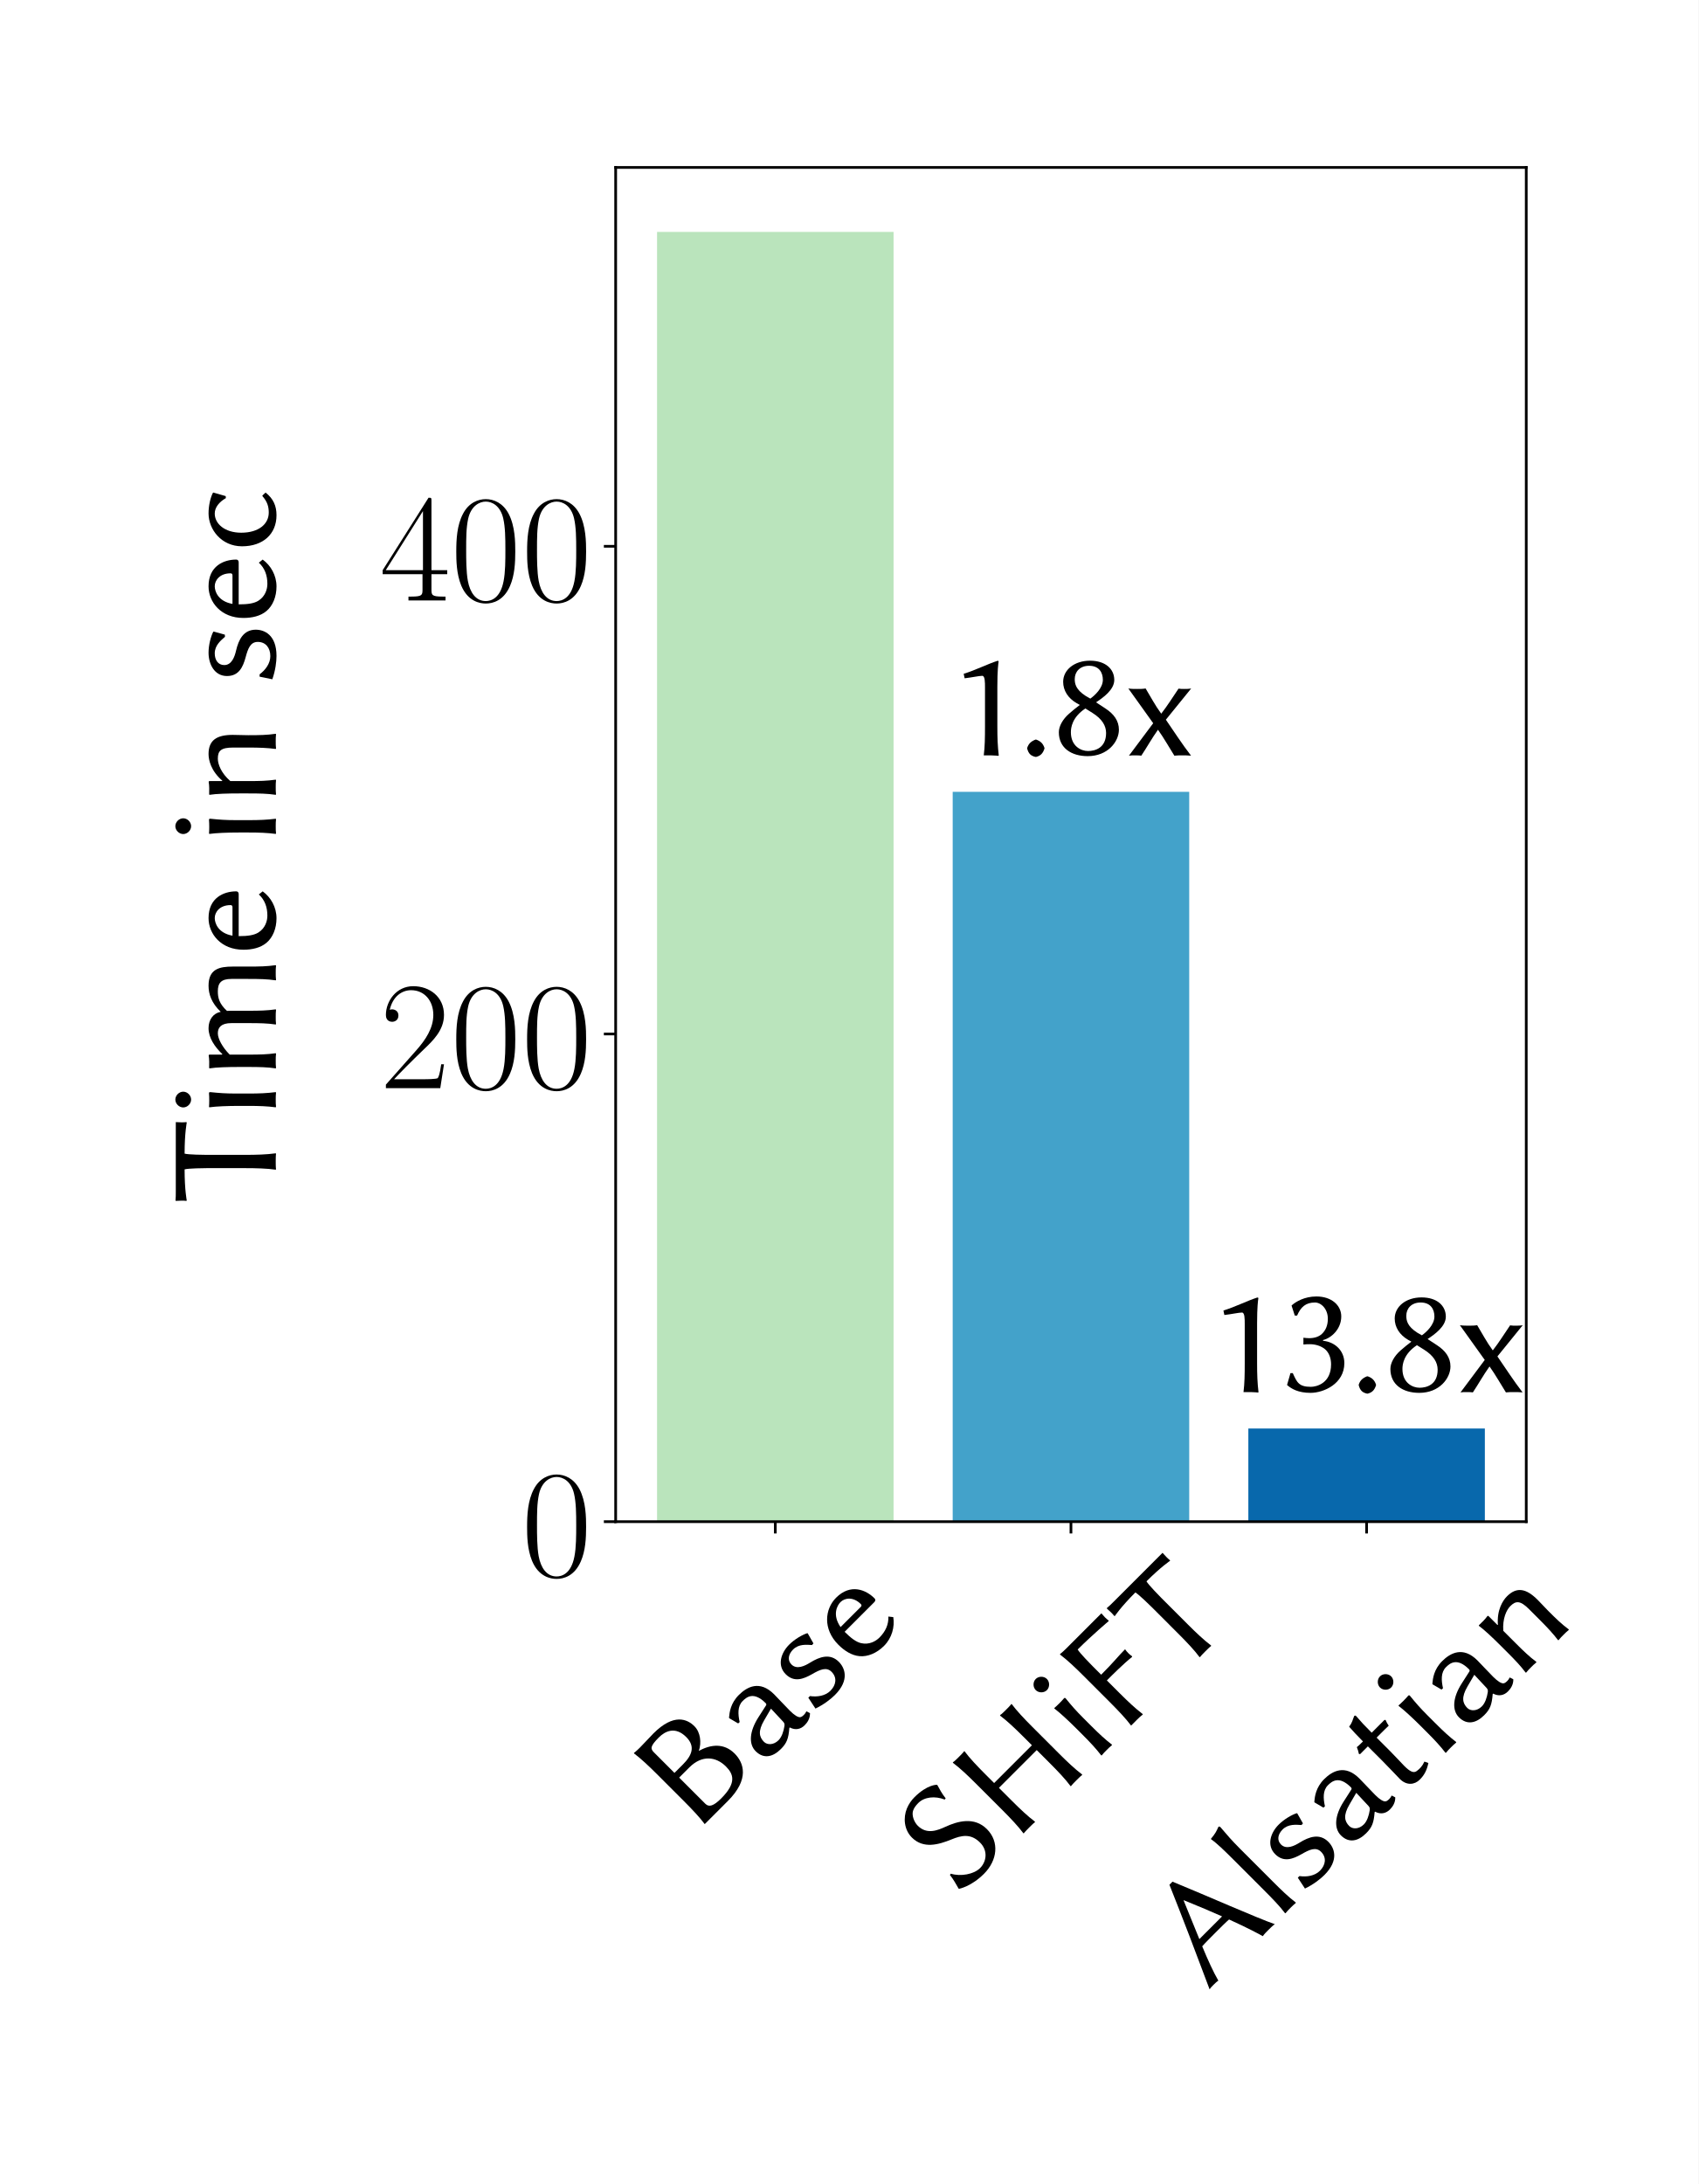
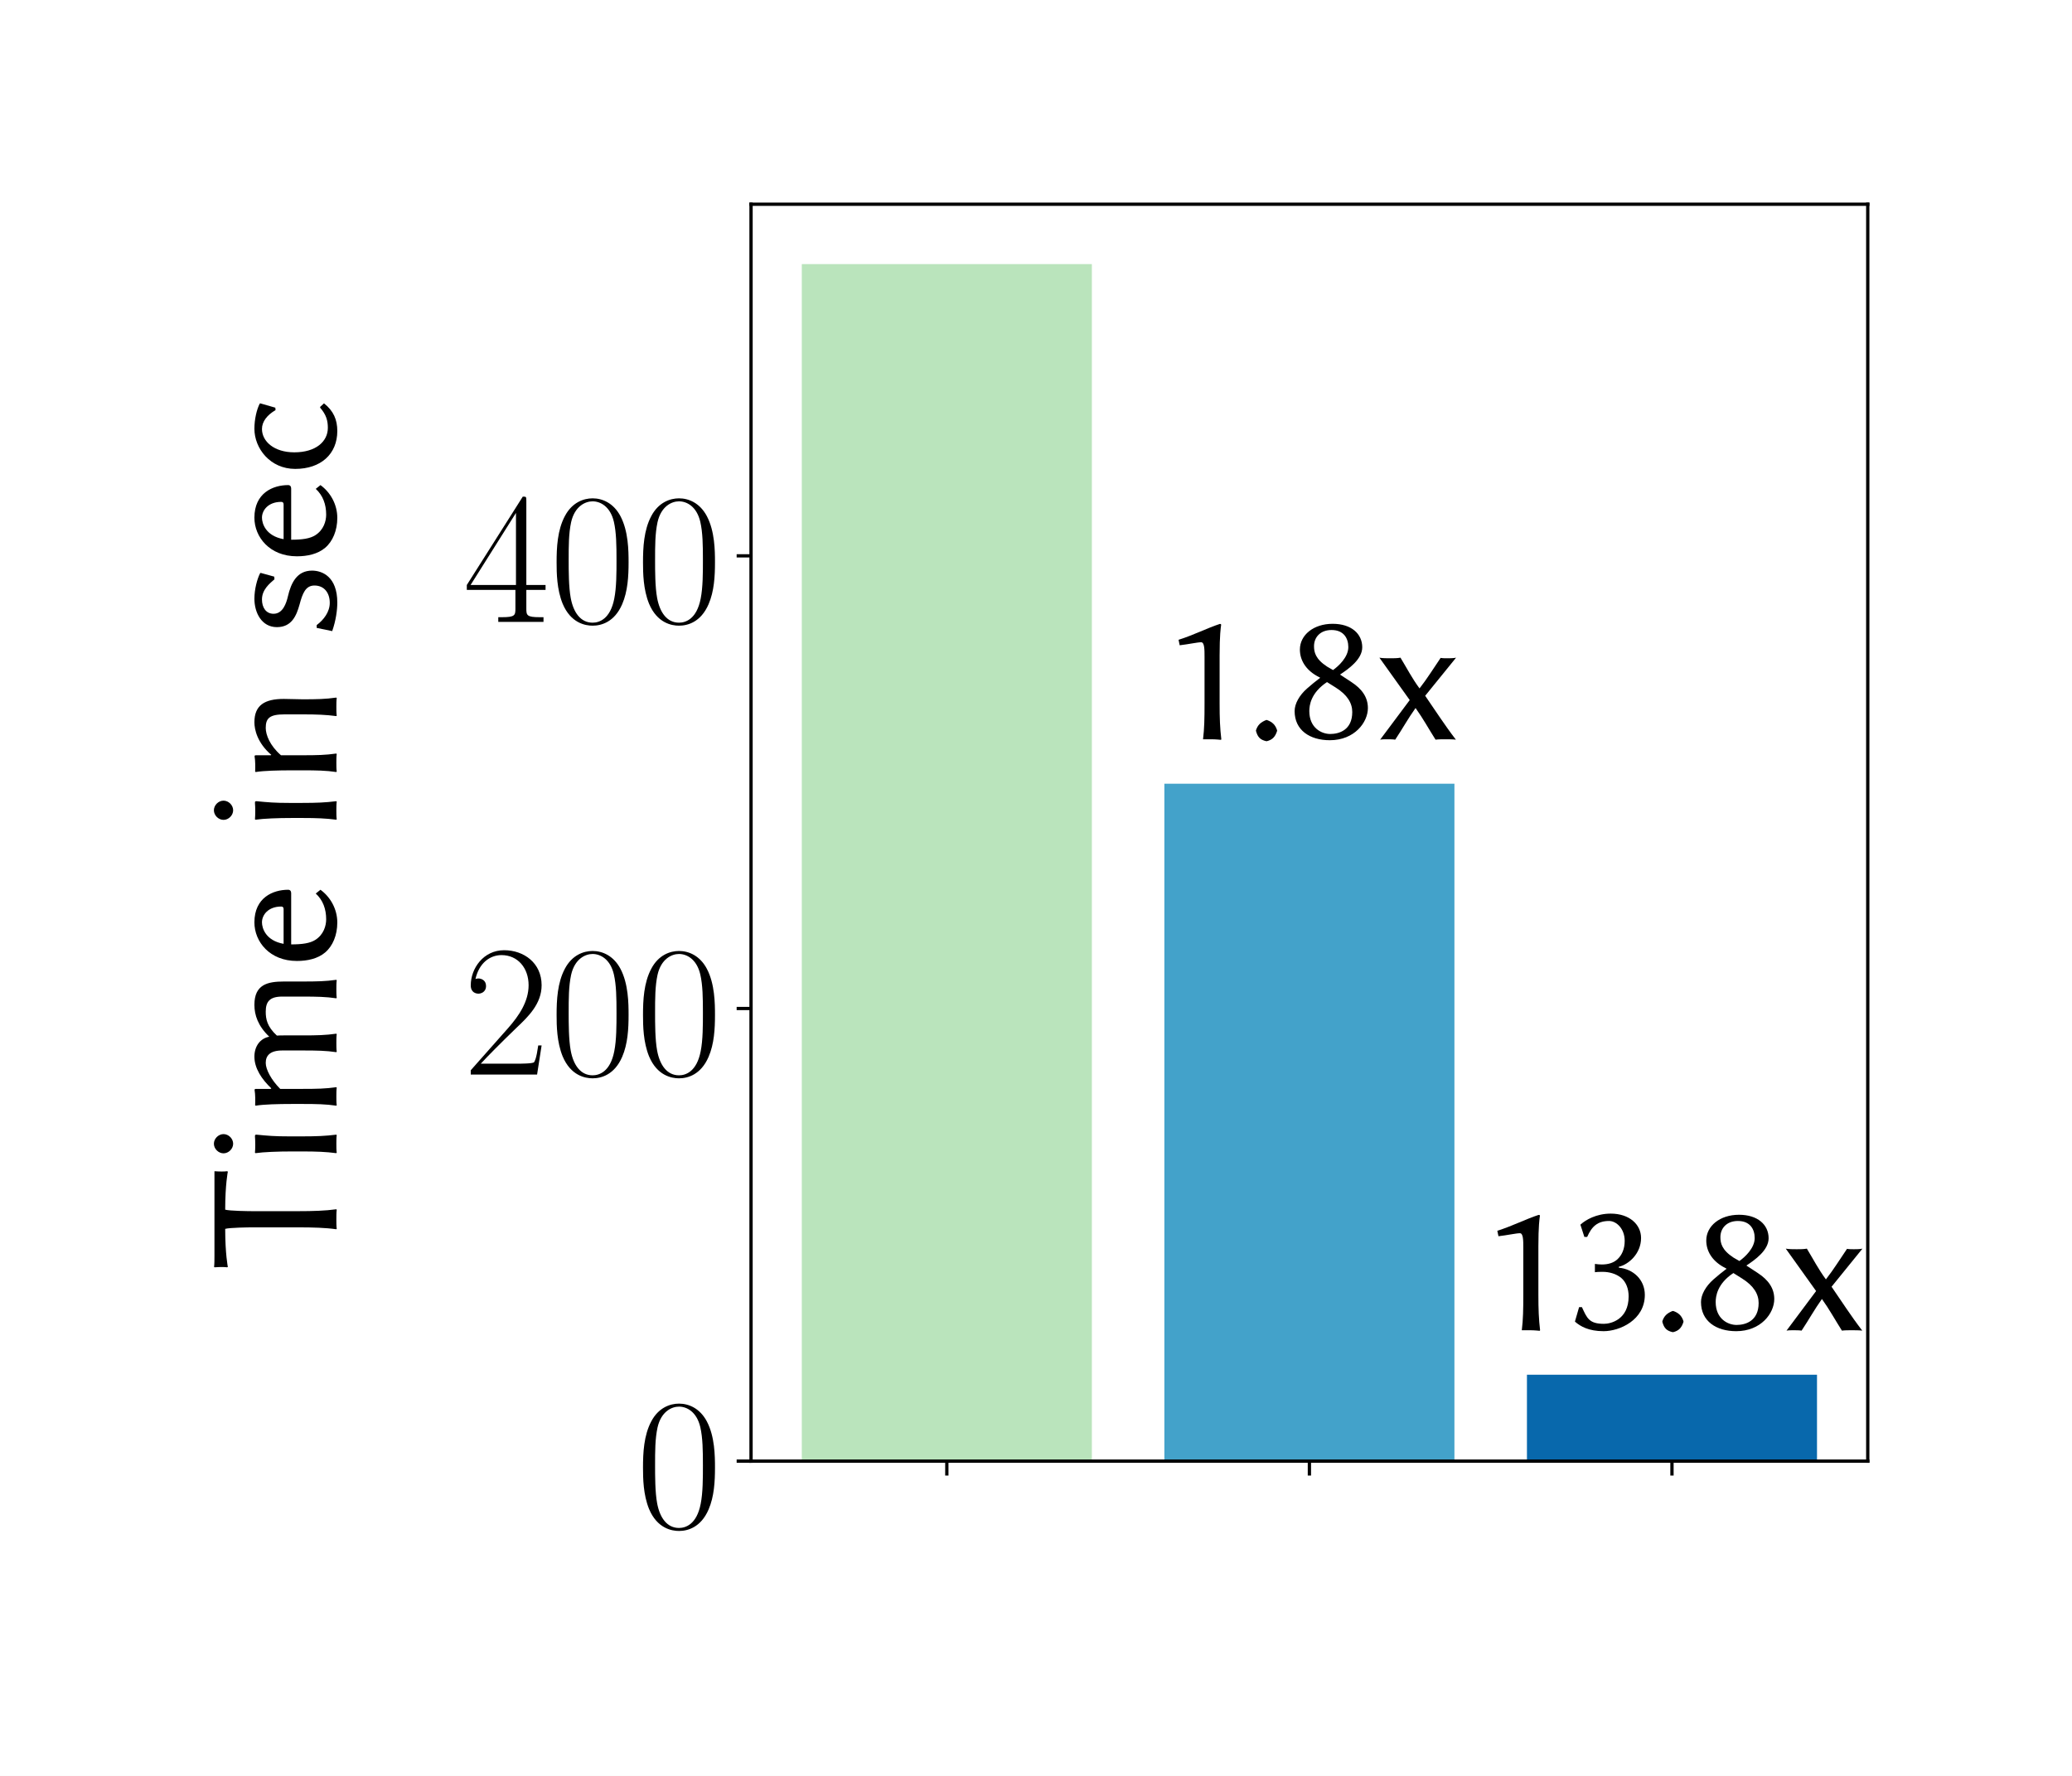
- <svg xmlns="http://www.w3.org/2000/svg" xmlns:xlink="http://www.w3.org/1999/xlink" width="504pt" height="648pt" viewBox="0 0 504 648" version="1.1">
+ <svg xmlns="http://www.w3.org/2000/svg" xmlns:xlink="http://www.w3.org/1999/xlink" width="504pt" height="432pt" viewBox="0 0 504 432" version="1.1">
  <defs>
    <style type="text/css">*{stroke-linejoin: round; stroke-linecap: butt}</style>
  </defs>
  <g id="figure_1">
    <g id="patch_1">
-       <path d="M 0 648  L 504 648  L 504 0  L 0 0  z " style="fill: #ffffff" />
+       <path d="M 0 432  L 504 432  L 504 0  L 0 0  z " style="fill: #ffffff" />
    </g>
    <g id="axes_1">
      <g id="patch_2">
-         <path d="M 182.685 451.483  L 452.883 451.483  L 452.883 49.68  L 182.685 49.68  z " style="fill: #ffffff" />
+         <path d="M 182.685 355.436  L 454.32 355.436  L 454.32 49.68  L 182.685 49.68  z " style="fill: #ffffff" />
      </g>
      <g id="patch_3">
-         <path d="M 194.967 451.483  L 265.148 451.483  L 265.148 68.813  L 194.967 68.813  z " clip-path="url(#p9bdf79596f)" style="fill: #bae4bc" />
+         <path d="M 195.032 355.436  L 265.587 355.436  L 265.587 64.24  L 195.032 64.24  z " clip-path="url(#pb2bb85fe59)" style="fill: #bae4bc" />
      </g>
      <g id="patch_4">
-         <path d="M 282.694 451.483  L 352.875 451.483  L 352.875 234.936  L 282.694 234.936  z " clip-path="url(#p9bdf79596f)" style="fill: #43a2ca" />
+         <path d="M 283.225 355.436  L 353.78 355.436  L 353.78 190.652  L 283.225 190.652  z " clip-path="url(#pb2bb85fe59)" style="fill: #43a2ca" />
      </g>
      <g id="patch_5">
-         <path d="M 370.42 451.483  L 440.601 451.483  L 440.601 423.852  L 370.42 423.852  z " clip-path="url(#p9bdf79596f)" style="fill: #0868ac" />
+         <path d="M 371.418 355.436  L 441.973 355.436  L 441.973 334.41  L 371.418 334.41  z " clip-path="url(#pb2bb85fe59)" style="fill: #0868ac" />
      </g>
      <g id="matplotlib.axis_1">
        <g id="xtick_1">
          <g id="line2d_1">
            <defs>
-               <path id="m1a7406d7fd" d="M 0 0  L 0 3.5  " style="stroke: #000000; stroke-width: 0.8" />
+               <path id="mdb580011cb" d="M 0 0  L 0 3.5  " style="stroke: #000000; stroke-width: 0.8" />
            </defs>
            <g>
-               <use xlink:href="#m1a7406d7fd" x="230.058" y="451.483" style="stroke: #000000; stroke-width: 0.8" />
-             </g>
-           </g>
-           <g id="text_1">
-             <g transform="translate(206.0655 544.2679) rotate(-45) scale(0.46 -0.46)">
-               <defs>
-                 <path id="LinBiolinumT-42" d="M 1216 3590  C 1216 3801 1280 3884 1798 3884  C 2157 3884 2611 3743 2611 3091  C 2611 2548 2246 2387 1715 2387  L 1216 2387  L 1216 3590  z M 1216 2112  L 1811 2112  C 2560 2112 2912 1644 2912 1069  C 2912 628 2758 270 1837 270  C 1389 270 1216 366 1216 576  L 1216 2112  z M 941 4141  C 723 4141 614 4160 614 4160  L 602 4141  C 653 3775 666 3338 666 2857  L 666 1284  C 666 803 653 346 602 0  L 608 0  C 608 0 717 0 941 0  C 1338 0 1389 0 1958 0  C 3232 0 3546 645 3546 1193  C 3546 1806 3130 2158 2573 2317  C 2899 2477 3168 2816 3168 3168  C 3168 3597 2944 4160 1754 4160  C 1530 4160 1261 4141 941 4141  z " transform="scale(0.015625)" />
-                 <path id="LinBiolinumT-61" d="M 1984 1442  L 1958 700  C 1958 619 1920 576 1869 538  C 1690 407 1472 295 1280 295  C 992 295 806 482 806 675  C 806 956 941 1168 1440 1299  L 1984 1442  z M 1984 339  C 2061 90 2246 -32 2483 -32  C 2643 -32 2842 6 2995 167  L 2944 326  C 2874 301 2822 295 2771 295  C 2707 295 2624 301 2586 339  C 2522 395 2477 551 2477 826  C 2477 1008 2496 1702 2496 1771  C 2496 2614 1926 2784 1440 2784  C 954 2784 659 2547 499 2414  L 480 2389  L 589 1971  L 672 1965  C 851 2245 1069 2495 1376 2495  C 1606 2495 1990 2464 1990 1760  C 1990 1716 1965 1692 1946 1685  L 1350 1554  C 698 1409 288 1071 288 645  C 288 181 614 -32 1088 -32  C 1440 -32 1619 51 1958 339  L 1984 339  z " transform="scale(0.015625)" />
-                 <path id="LinBiolinumT-73" d="M 320 668  L 211 141  C 576 13 934 -32 1178 -32  C 2061 -32 2266 481 2266 826  C 2266 1338 1850 1539 1395 1645  C 1152 1701 800 1820 800 2133  C 800 2389 1011 2527 1286 2527  C 1619 2527 1824 2271 1971 2103  L 2061 2109  L 2189 2572  L 2176 2591  C 1990 2687 1638 2784 1312 2784  C 838 2784 346 2539 346 2020  C 346 1520 730 1357 1114 1250  C 1485 1151 1760 1050 1760 744  C 1760 412 1510 224 1171 224  C 864 224 595 428 416 668  L 320 668  z " transform="scale(0.015625)" />
-                 <path id="LinBiolinumT-65" d="M 800 1792  C 909 2399 1331 2527 1530 2527  C 1786 2527 2067 2311 2067 1874  C 2067 1821 2042 1792 1978 1792  L 800 1792  z M 2509 700  C 2285 456 1984 346 1632 346  C 1414 346 1114 431 934 715  C 819 895 781 1160 781 1535  L 2522 1535  C 2592 1535 2637 1572 2637 1638  C 2637 2147 2374 2784 1530 2784  C 870 2784 218 2263 218 1341  C 218 984 294 633 506 382  C 723 124 1094 -32 1523 -32  C 1984 -32 2394 205 2637 540  L 2509 700  z " transform="scale(0.015625)" />
-               </defs>
-               <use xlink:href="#LinBiolinumT-42" transform="scale(0.996264)" />
-               <use xlink:href="#LinBiolinumT-61" transform="translate(61.36987 0) scale(0.996264)" />
-               <use xlink:href="#LinBiolinumT-73" transform="translate(109.2902 0) scale(0.996264)" />
-               <use xlink:href="#LinBiolinumT-65" transform="translate(148.7422 0) scale(0.996264)" />
+               <use xlink:href="#mdb580011cb" x="230.31" y="355.436" style="stroke: #000000; stroke-width: 0.8" />
            </g>
          </g>
        </g>
        <g id="xtick_2">
          <g id="line2d_2">
            <g>
-               <use xlink:href="#m1a7406d7fd" x="317.784" y="451.483" style="stroke: #000000; stroke-width: 0.8" />
-             </g>
-           </g>
-           <g id="text_2">
-             <g transform="translate(284.2325 563.387) rotate(-45) scale(0.46 -0.46)">
-               <defs>
-                 <path id="LinBiolinumT-53" d="M 1549 250  C 1190 250 730 564 531 942  L 467 935  C 442 704 371 468 320 276  L 333 256  C 333 256 749 -32 1498 -32  C 2285 -32 2893 449 2893 1192  C 2893 1936 2266 2282 1747 2475  C 1421 2596 966 2782 966 3314  C 966 3545 1094 3801 1261 3891  C 1370 3949 1504 3968 1651 3968  C 2003 3968 2349 3692 2522 3295  L 2586 3301  C 2611 3532 2675 3750 2733 3942  L 2720 3962  C 2720 3962 2451 4250 1702 4250  C 1530 4250 1338 4218 1152 4141  C 774 3981 448 3609 448 3142  C 448 2468 1018 2154 1549 1929  C 1965 1756 2298 1545 2298 1000  C 2298 519 1926 250 1549 250  z " transform="scale(0.015625)" />
-                 <path id="LinBiolinumT-48" d="M 3430 2844  L 3430 2330  L 1216 2330  L 1216 2844  C 1216 3325 1229 3788 1280 4128  L 1274 4141  C 1197 4128 1018 4128 941 4128  C 864 4128 691 4128 614 4147  L 602 4128  C 653 3763 666 3329 666 2850  L 666 1284  C 666 805 653 351 602 6  L 608 -13  C 685 0 864 0 941 0  C 1018 0 1190 0 1267 -13  L 1280 6  C 1229 369 1216 801 1216 1278  L 1216 2048  L 3430 2048  L 3430 1278  C 3430 801 3418 349 3366 6  L 3373 -13  C 3450 0 3629 0 3706 0  C 3782 0 3955 0 4032 -13  L 4045 6  C 3994 371 3981 805 3981 1284  L 3981 2850  C 3981 3329 3994 3789 4045 4128  L 4038 4141  C 3962 4128 3782 4128 3706 4128  C 3629 4128 3456 4128 3379 4147  L 3366 4128  C 3418 3762 3430 3325 3430 2844  z " transform="scale(0.015625)" />
-                 <path id="LinBiolinumT-69" d="M 512 3833  C 512 3660 666 3506 838 3506  C 1011 3506 1165 3660 1165 3833  C 1165 4006 1011 4160 838 4160  C 666 4160 512 4006 512 3833  z M 576 1506  L 576 1155  C 576 676 563 351 518 6  L 531 -13  C 608 0 755 0 832 0  C 909 0 1056 0 1133 -13  L 1146 6  C 1101 370 1088 670 1088 1155  L 1088 1609  C 1088 2088 1107 2318 1146 2707  C 1146 2759 1139 2765 1088 2765  C 941 2752 666 2752 531 2765  L 518 2745  C 557 2471 576 1985 576 1506  z " transform="scale(0.015625)" />
-                 <path id="LinBiolinumT-46" d="M 2605 4160  L 941 4160  C 723 4160 614 4179 614 4179  L 602 4160  C 653 3792 666 3354 666 2870  L 666 1290  C 666 806 653 348 602 0  L 608 0  C 608 0 717 0 941 0  C 1158 0 1267 -19 1267 -19  L 1280 0  C 1229 366 1216 802 1216 1284  L 1216 2034  C 1523 2034 2202 2034 2643 1983  L 2662 2002  C 2650 2060 2643 2150 2643 2207  C 2643 2265 2650 2355 2662 2413  L 2643 2413  C 2266 2413 1971 2368 1216 2368  L 1216 2869  C 1216 2978 1222 3641 1267 3795  C 2125 3795 3008 3718 3008 3718  L 3021 3743  C 3014 3795 3008 3879 3008 3938  C 3008 3990 3014 4068 3021 4160  L 3008 4160  C 2906 4160 2758 4160 2605 4160  z " transform="scale(0.015625)" />
-                 <path id="LinBiolinumT-54" d="M 1453 2854  L 1453 1286  C 1453 806 1440 351 1389 6  L 1402 -13  C 1478 0 1651 0 1728 0  C 1805 0 1978 0 2054 -13  L 2067 6  C 2016 371 2003 806 2003 1286  L 2003 2854  C 2003 2963 2010 3622 2054 3776  C 2912 3776 3347 3686 3347 3686  L 3360 3712  C 3347 3809 3347 3958 3360 4141  L 3347 4141  C 3245 4141 3098 4141 2963 4141  L 493 4141  C 358 4141 211 4141 109 4154  L 96 4135  C 109 3955 109 3808 96 3712  L 109 3686  C 109 3686 544 3776 1402 3776  C 1446 3622 1453 2963 1453 2854  z " transform="scale(0.015625)" />
-               </defs>
-               <use xlink:href="#LinBiolinumT-53" transform="scale(0.996264)" />
-               <use xlink:href="#LinBiolinumT-48" transform="translate(50.4109 0) scale(0.996264)" />
-               <use xlink:href="#LinBiolinumT-69" transform="translate(122.7396 0) scale(0.996264)" />
-               <use xlink:href="#LinBiolinumT-46" transform="translate(148.6425 0) scale(0.996264)" />
-               <use xlink:href="#LinBiolinumT-54" transform="translate(198.8542 0) scale(0.996264)" />
+               <use xlink:href="#mdb580011cb" x="318.503" y="355.436" style="stroke: #000000; stroke-width: 0.8" />
            </g>
          </g>
        </g>
        <g id="xtick_3">
          <g id="line2d_3">
            <g>
-               <use xlink:href="#m1a7406d7fd" x="405.511" y="451.483" style="stroke: #000000; stroke-width: 0.8" />
-             </g>
-           </g>
-           <g id="text_3">
-             <g transform="translate(358.3164 590.6723) rotate(-45) scale(0.46 -0.46)">
-               <defs>
-                 <path id="LinBiolinumT-41" d="M 2605 1754  C 2394 1754 2131 1754 1939 1754  C 1754 1754 1414 1754 1274 1754  L 1946 3349  L 1958 3349  C 2221 2733 2432 2202 2605 1754  z M 1146 1459  C 1306 1472 1754 1472 1971 1472  C 2214 1472 2566 1472 2720 1459  C 3034 621 3181 122 3219 -19  C 3328 0 3430 0 3539 0  C 3648 0 3814 0 3923 -19  C 3603 630 2758 2819 2170 4224  L 1990 4224  C 1376 2799 749 1399 102 -19  C 179 0 256 0 326 0  C 397 0 538 0 614 -19  C 717 371 915 902 1146 1459  z " transform="scale(0.015625)" />
-                 <path id="LinBiolinumT-6c" d="M 576 1289  C 576 814 570 352 518 6  L 531 -13  C 608 0 755 0 832 0  C 909 0 1056 0 1133 -13  L 1146 6  C 1094 372 1088 808 1088 1289  L 1088 3213  C 1088 3694 1114 4015 1146 4419  C 1146 4463 1126 4483 1088 4483  C 928 4419 794 4374 531 4354  L 518 4335  C 570 4059 576 3585 576 3097  L 576 1289  z " transform="scale(0.015625)" />
-                 <path id="LinBiolinumT-74" d="M 608 2752  C 480 2752 339 2752 262 2765  C 218 2663 186 2599 122 2502  L 154 2464  C 262 2464 461 2464 608 2464  L 608 1599  C 608 1219 589 764 589 575  C 589 164 858 -32 1152 -32  C 1421 -32 1626 31 1894 203  L 1818 361  C 1619 285 1472 285 1312 310  C 1158 335 1101 487 1101 828  C 1101 1018 1120 1289 1120 1668  L 1120 2464  L 1363 2464  C 1517 2464 1741 2464 1824 2458  C 1843 2561 1862 2624 1901 2720  L 1869 2752  C 1754 2752 1568 2752 1421 2752  L 1120 2752  C 1120 3233 1126 3317 1152 3689  C 1152 3734 1133 3753 1094 3753  C 934 3689 858 3618 646 3593  L 634 3573  C 621 3349 608 3124 608 2752  z " transform="scale(0.015625)" />
-                 <path id="LinBiolinumT-6e" d="M 2944 1144  C 2944 1348 2957 1581 2957 1784  C 2957 2442 2739 2784 2163 2784  C 1920 2784 1466 2688 1056 2210  L 1043 2231  L 1043 2717  C 1043 2765 1037 2778 1005 2778  C 864 2752 634 2752 486 2759  L 474 2739  C 518 2466 531 1981 531 1503  L 531 1152  C 531 675 525 350 474 6  L 486 -13  C 563 0 710 0 787 0  C 864 0 1011 0 1088 -13  L 1101 6  C 1050 366 1043 662 1043 1142  L 1043 1881  C 1370 2260 1741 2399 1971 2399  C 2298 2399 2432 2273 2432 1761  L 2432 1142  C 2432 668 2419 347 2374 6  L 2387 -13  C 2464 0 2611 0 2688 0  C 2765 0 2912 0 2989 -13  L 3002 6  C 2950 367 2944 664 2944 1144  z " transform="scale(0.015625)" />
-               </defs>
-               <use xlink:href="#LinBiolinumT-41" transform="scale(0.996264)" />
-               <use xlink:href="#LinBiolinumT-6c" transform="translate(62.66497 0) scale(0.996264)" />
-               <use xlink:href="#LinBiolinumT-73" transform="translate(87.7708 0) scale(0.996264)" />
-               <use xlink:href="#LinBiolinumT-61" transform="translate(127.2228 0) scale(0.996264)" />
-               <use xlink:href="#LinBiolinumT-74" transform="translate(175.1431 0) scale(0.996264)" />
-               <use xlink:href="#LinBiolinumT-69" transform="translate(209.0161 0) scale(0.996264)" />
-               <use xlink:href="#LinBiolinumT-61" transform="translate(234.919 0) scale(0.996264)" />
-               <use xlink:href="#LinBiolinumT-6e" transform="translate(282.8393 0) scale(0.996264)" />
+               <use xlink:href="#mdb580011cb" x="406.696" y="355.436" style="stroke: #000000; stroke-width: 0.8" />
            </g>
          </g>
        </g>
      </g>
      <g id="matplotlib.axis_2">
        <g id="ytick_1">
          <g id="line2d_4">
            <defs>
-               <path id="m8c9117a638" d="M 0 0  L -3.5 0  " style="stroke: #000000; stroke-width: 0.8" />
+               <path id="mf346f3def1" d="M 0 0  L -3.5 0  " style="stroke: #000000; stroke-width: 0.8" />
            </defs>
            <g>
-               <use xlink:href="#m8c9117a638" x="182.685" y="451.483" style="stroke: #000000; stroke-width: 0.8" />
+               <use xlink:href="#mf346f3def1" x="182.685" y="355.436" style="stroke: #000000; stroke-width: 0.8" />
            </g>
          </g>
-           <g id="text_4">
-             <g transform="translate(154.6677 467.5512) scale(0.46 -0.46)">
+           <g id="text_1">
+             <g transform="translate(154.6677 371.5046) scale(0.46 -0.46)">
              <defs>
                <path id="CMR17-30" d="M 2688 2025  C 2688 2416 2682 3080 2413 3591  C 2176 4039 1798 4198 1466 4198  C 1158 4198 768 4058 525 3597  C 269 3118 243 2524 243 2025  C 243 1661 250 1106 448 619  C 723 -39 1216 -128 1466 -128  C 1760 -128 2208 -7 2470 600  C 2662 1042 2688 1559 2688 2025  z M 1466 -26  C 1056 -26 813 325 723 812  C 653 1188 653 1738 653 2096  C 653 2588 653 2997 736 3387  C 858 3929 1216 4096 1466 4096  C 1728 4096 2067 3923 2189 3400  C 2272 3036 2278 2607 2278 2096  C 2278 1680 2278 1169 2202 792  C 2067 95 1690 -26 1466 -26  z " transform="scale(0.015625)" />
              </defs>
              <use xlink:href="#CMR17-30" transform="scale(0.996264)" />
            </g>
          </g>
        </g>
        <g id="ytick_2">
          <g id="line2d_5">
            <g>
-               <use xlink:href="#m8c9117a638" x="182.685" y="306.784" style="stroke: #000000; stroke-width: 0.8" />
+               <use xlink:href="#mf346f3def1" x="182.685" y="245.326" style="stroke: #000000; stroke-width: 0.8" />
            </g>
          </g>
-           <g id="text_5">
-             <g transform="translate(112.6324 322.8526) scale(0.46 -0.46)">
+           <g id="text_2">
+             <g transform="translate(112.6324 261.3946) scale(0.46 -0.46)">
              <defs>
                <path id="CMR17-32" d="M 2669 989  L 2554 989  C 2490 536 2438 459 2413 420  C 2381 369 1920 369 1830 369  L 602 369  C 832 619 1280 1072 1824 1597  C 2214 1967 2669 2402 2669 3035  C 2669 3790 2067 4224 1395 4224  C 691 4224 262 3604 262 3030  C 262 2780 448 2748 525 2748  C 589 2748 781 2787 781 3010  C 781 3207 614 3264 525 3264  C 486 3264 448 3258 422 3245  C 544 3790 915 4058 1306 4058  C 1862 4058 2227 3617 2227 3035  C 2227 2479 1901 2000 1536 1584  L 262 146  L 262 0  L 2515 0  L 2669 989  z " transform="scale(0.015625)" />
              </defs>
              <use xlink:href="#CMR17-32" transform="scale(0.996264)" />
              <use xlink:href="#CMR17-30" transform="translate(45.69048 0) scale(0.996264)" />
              <use xlink:href="#CMR17-30" transform="translate(91.38095 0) scale(0.996264)" />
            </g>
          </g>
        </g>
        <g id="ytick_3">
          <g id="line2d_6">
            <g>
-               <use xlink:href="#m8c9117a638" x="182.685" y="162.086" style="stroke: #000000; stroke-width: 0.8" />
+               <use xlink:href="#mf346f3def1" x="182.685" y="135.216" style="stroke: #000000; stroke-width: 0.8" />
            </g>
          </g>
-           <g id="text_6">
-             <g transform="translate(112.6324 178.154) scale(0.46 -0.46)">
+           <g id="text_3">
+             <g transform="translate(112.6324 151.2847) scale(0.46 -0.46)">
              <defs>
                <path id="CMR17-34" d="M 2150 4122  C 2150 4256 2144 4256 2029 4256  L 128 1254  L 128 1088  L 1779 1088  L 1779 457  C 1779 224 1766 160 1318 160  L 1197 160  L 1197 0  C 1402 0 1747 0 1965 0  C 2182 0 2528 0 2733 0  L 2733 160  L 2611 160  C 2163 160 2150 224 2150 457  L 2150 1088  L 2803 1088  L 2803 1254  L 2150 1254  L 2150 4122  z M 1798 3703  L 1798 1254  L 256 1254  L 1798 3703  z " transform="scale(0.015625)" />
              </defs>
              <use xlink:href="#CMR17-34" transform="scale(0.996264)" />
              <use xlink:href="#CMR17-30" transform="translate(45.69048 0) scale(0.996264)" />
              <use xlink:href="#CMR17-30" transform="translate(91.38095 0) scale(0.996264)" />
            </g>
          </g>
        </g>
-         <g id="text_7">
-           <g transform="translate(81.81698 356.9943) rotate(-90) scale(0.46 -0.46)">
+         <g id="text_4">
+           <g transform="translate(81.81698 308.971) rotate(-90) scale(0.46 -0.46)">
            <defs>
+               <path id="LinBiolinumT-54" d="M 1453 2854  L 1453 1286  C 1453 806 1440 351 1389 6  L 1402 -13  C 1478 0 1651 0 1728 0  C 1805 0 1978 0 2054 -13  L 2067 6  C 2016 371 2003 806 2003 1286  L 2003 2854  C 2003 2963 2010 3622 2054 3776  C 2912 3776 3347 3686 3347 3686  L 3360 3712  C 3347 3809 3347 3958 3360 4141  L 3347 4141  C 3245 4141 3098 4141 2963 4141  L 493 4141  C 358 4141 211 4141 109 4154  L 96 4135  C 109 3955 109 3808 96 3712  L 109 3686  C 109 3686 544 3776 1402 3776  C 1446 3622 1453 2963 1453 2854  z " transform="scale(0.015625)" />
+               <path id="LinBiolinumT-69" d="M 512 3833  C 512 3660 666 3506 838 3506  C 1011 3506 1165 3660 1165 3833  C 1165 4006 1011 4160 838 4160  C 666 4160 512 4006 512 3833  z M 576 1506  L 576 1155  C 576 676 563 351 518 6  L 531 -13  C 608 0 755 0 832 0  C 909 0 1056 0 1133 -13  L 1146 6  C 1101 370 1088 670 1088 1155  L 1088 1609  C 1088 2088 1107 2318 1146 2707  C 1146 2759 1139 2765 1088 2765  C 941 2752 666 2752 531 2765  L 518 2745  C 557 2471 576 1985 576 1506  z " transform="scale(0.015625)" />
              <path id="LinBiolinumT-6d" d="M 1037 2231  L 1037 2717  C 1037 2765 1030 2778 998 2778  C 858 2752 627 2752 480 2759  L 467 2739  C 512 2466 525 1981 525 1503  L 525 1152  C 525 675 518 350 467 6  L 480 -13  C 557 0 704 0 781 0  C 858 0 1005 0 1082 -13  L 1094 6  C 1043 366 1037 662 1037 1142  L 1037 1907  C 1338 2209 1696 2399 1920 2399  C 2163 2399 2342 2260 2342 1837  L 2342 1142  C 2342 668 2336 347 2285 6  L 2298 -13  C 2374 0 2522 0 2598 0  C 2675 0 2822 0 2899 -13  L 2912 6  C 2861 366 2854 662 2854 1142  L 2854 1780  C 2854 1868 2854 1944 2848 2020  C 3155 2355 3411 2399 3661 2399  C 4006 2399 4173 2260 4173 1837  L 4173 1142  C 4173 668 4166 347 4115 6  L 4128 -13  C 4205 0 4352 0 4429 0  C 4506 0 4653 0 4730 -13  L 4742 6  C 4691 367 4685 664 4685 1144  L 4685 1778  C 4685 2341 4582 2784 3891 2784  C 3546 2784 3174 2662 2810 2279  C 2752 2586 2490 2784 2131 2784  C 1734 2784 1357 2529 1056 2210  L 1037 2231  z " transform="scale(0.015625)" />
+               <path id="LinBiolinumT-65" d="M 800 1792  C 909 2399 1331 2527 1530 2527  C 1786 2527 2067 2311 2067 1874  C 2067 1821 2042 1792 1978 1792  L 800 1792  z M 2509 700  C 2285 456 1984 346 1632 346  C 1414 346 1114 431 934 715  C 819 895 781 1160 781 1535  L 2522 1535  C 2592 1535 2637 1572 2637 1638  C 2637 2147 2374 2784 1530 2784  C 870 2784 218 2263 218 1341  C 218 984 294 633 506 382  C 723 124 1094 -32 1523 -32  C 1984 -32 2394 205 2637 540  L 2509 700  z " transform="scale(0.015625)" />
+               <path id="LinBiolinumT-6e" d="M 2944 1144  C 2944 1348 2957 1581 2957 1784  C 2957 2442 2739 2784 2163 2784  C 1920 2784 1466 2688 1056 2210  L 1043 2231  L 1043 2717  C 1043 2765 1037 2778 1005 2778  C 864 2752 634 2752 486 2759  L 474 2739  C 518 2466 531 1981 531 1503  L 531 1152  C 531 675 525 350 474 6  L 486 -13  C 563 0 710 0 787 0  C 864 0 1011 0 1088 -13  L 1101 6  C 1050 366 1043 662 1043 1142  L 1043 1881  C 1370 2260 1741 2399 1971 2399  C 2298 2399 2432 2273 2432 1761  L 2432 1142  C 2432 668 2419 347 2374 6  L 2387 -13  C 2464 0 2611 0 2688 0  C 2765 0 2912 0 2989 -13  L 3002 6  C 2950 367 2944 664 2944 1144  z " transform="scale(0.015625)" />
+               <path id="LinBiolinumT-73" d="M 320 668  L 211 141  C 576 13 934 -32 1178 -32  C 2061 -32 2266 481 2266 826  C 2266 1338 1850 1539 1395 1645  C 1152 1701 800 1820 800 2133  C 800 2389 1011 2527 1286 2527  C 1619 2527 1824 2271 1971 2103  L 2061 2109  L 2189 2572  L 2176 2591  C 1990 2687 1638 2784 1312 2784  C 838 2784 346 2539 346 2020  C 346 1520 730 1357 1114 1250  C 1485 1151 1760 1050 1760 744  C 1760 412 1510 224 1171 224  C 864 224 595 428 416 668  L 320 668  z " transform="scale(0.015625)" />
              <path id="LinBiolinumT-63" d="M 1600 2527  C 1850 2527 2074 2352 2240 2066  L 2323 2073  L 2470 2585  L 2458 2604  C 2259 2707 1926 2784 1606 2784  C 941 2784 243 2250 243 1398  C 243 526 749 -32 1530 -32  C 1914 -32 2214 95 2470 420  L 2349 551  L 2323 551  C 2080 339 1875 289 1638 289  C 1171 289 806 700 806 1429  C 806 2116 1178 2527 1600 2527  z " transform="scale(0.015625)" />
            </defs>
            <use xlink:href="#LinBiolinumT-54" transform="scale(0.996264)" />
            <use xlink:href="#LinBiolinumT-69" transform="translate(53.79824 0) scale(0.996264)" />
            <use xlink:href="#LinBiolinumT-6d" transform="translate(79.70112 0) scale(0.996264)" />
            <use xlink:href="#LinBiolinumT-65" transform="translate(160.0996 0) scale(0.996264)" />
            <use xlink:href="#LinBiolinumT-69" transform="translate(230.137 0) scale(0.996264)" />
            <use xlink:href="#LinBiolinumT-6e" transform="translate(256.0399 0) scale(0.996264)" />
            <use xlink:href="#LinBiolinumT-73" transform="translate(334.6451 0) scale(0.996264)" />
            <use xlink:href="#LinBiolinumT-65" transform="translate(374.0971 0) scale(0.996264)" />
            <use xlink:href="#LinBiolinumT-63" transform="translate(419.9253 0) scale(0.996264)" />
          </g>
        </g>
      </g>
      <g id="patch_6">
-         <path d="M 182.685 451.483  L 182.685 49.68  " style="fill: none; stroke: #000000; stroke-width: 0.8; stroke-linejoin: miter; stroke-linecap: square" />
+         <path d="M 182.685 355.436  L 182.685 49.68  " style="fill: none; stroke: #000000; stroke-width: 0.8; stroke-linejoin: miter; stroke-linecap: square" />
      </g>
      <g id="patch_7">
-         <path d="M 452.883 451.483  L 452.883 49.68  " style="fill: none; stroke: #000000; stroke-width: 0.8; stroke-linejoin: miter; stroke-linecap: square" />
+         <path d="M 454.32 355.436  L 454.32 49.68  " style="fill: none; stroke: #000000; stroke-width: 0.8; stroke-linejoin: miter; stroke-linecap: square" />
      </g>
      <g id="patch_8">
-         <path d="M 182.685 451.483  L 452.883 451.483  " style="fill: none; stroke: #000000; stroke-width: 0.8; stroke-linejoin: miter; stroke-linecap: square" />
+         <path d="M 182.685 355.436  L 454.32 355.436  " style="fill: none; stroke: #000000; stroke-width: 0.8; stroke-linejoin: miter; stroke-linecap: square" />
      </g>
      <g id="patch_9">
-         <path d="M 182.685 49.68  L 452.883 49.68  " style="fill: none; stroke: #000000; stroke-width: 0.8; stroke-linejoin: miter; stroke-linecap: square" />
+         <path d="M 182.685 49.68  L 454.32 49.68  " style="fill: none; stroke: #000000; stroke-width: 0.8; stroke-linejoin: miter; stroke-linecap: square" />
      </g>
-       <g id="text_8">
-         <g transform="translate(281.0071 224.1204) scale(0.46 -0.46)">
+       <g id="text_5">
+         <g transform="translate(281.7256 179.837) scale(0.46 -0.46)">
          <defs>
            <path id="LinBiolinumT-31" d="M 2086 1214  L 2086 2845  C 2086 3539 2125 3796 2138 3886  C 2138 3918 2118 3918 2093 3918  C 1677 3784 1190 3534 691 3380  L 730 3194  C 1018 3226 1331 3296 1459 3296  C 1574 3296 1574 3040 1574 2808  L 1574 1214  C 1574 713 1568 367 1523 0  L 1530 0  C 1530 0 1709 0 1824 0  C 1952 0 2131 -19 2131 -19  L 2144 0  C 2099 386 2086 707 2086 1214  z " transform="scale(0.015625)" />
            <path id="LinBiolinumT-2e" d="M 346 282  C 403 71 493 -19 691 -64  L 717 -64  C 896 -19 998 77 1062 282  L 1062 308  C 1005 487 902 590 717 654  L 691 654  C 499 577 403 481 346 308  L 346 282  z " transform="scale(0.015625)" />
            <path id="LinBiolinumT-38" d="M 1504 3712  C 1920 3712 2074 3430 2074 3131  C 2074 2786 1734 2479 1555 2352  L 1357 2466  C 954 2728 909 2964 909 3162  C 909 3463 1120 3712 1504 3712  z M 2547 3125  C 2547 3584 2176 3923 1542 3923  C 890 3923 429 3540 429 3048  C 429 2690 627 2371 992 2160  L 1120 2090  C 960 1968 832 1866 672 1725  C 410 1495 250 1208 250 958  C 250 307 768 -32 1446 -32  C 2285 -32 2739 576 2739 1061  C 2739 1431 2534 1712 2182 1942  L 1792 2198  C 2080 2389 2547 2715 2547 3125  z M 1459 180  C 1165 180 749 384 749 959  C 749 1151 800 1579 1350 1943  L 1645 1758  C 2042 1509 2208 1228 2208 927  C 2208 307 1754 180 1459 180  z " transform="scale(0.015625)" />
            <path id="LinBiolinumT-78" d="M 1184 1332  L 179 -13  C 243 0 346 0 410 0  C 474 0 627 0 691 -13  C 934 351 1126 704 1382 1062  C 1638 704 1830 351 2061 -13  C 2157 0 2285 0 2387 0  C 2483 0 2656 0 2752 -13  C 2368 486 2054 979 1709 1478  L 2758 2772  C 2675 2752 2534 2752 2470 2752  C 2400 2752 2298 2752 2234 2765  C 1990 2409 1786 2072 1517 1728  C 1261 2074 1088 2414 870 2772  C 762 2752 634 2752 525 2752  C 422 2752 256 2752 154 2772  L 1184 1332  z " transform="scale(0.015625)" />
          </defs>
          <use xlink:href="#LinBiolinumT-31" transform="scale(0.996264)" />
          <use xlink:href="#LinBiolinumT-2e" transform="translate(46.32629 0) scale(0.996264)" />
          <use xlink:href="#LinBiolinumT-38" transform="translate(68.24411 0) scale(0.996264)" />
          <use xlink:href="#LinBiolinumT-78" transform="translate(114.5704 0) scale(0.996264)" />
        </g>
      </g>
-       <g id="text_9">
-         <g transform="translate(358.0787 413.0362) scale(0.46 -0.46)">
+       <g id="text_6">
+         <g transform="translate(359.2636 323.5944) scale(0.46 -0.46)">
          <defs>
            <path id="LinBiolinumT-33" d="M 1338 218  C 832 218 762 411 589 785  L 493 785  L 352 296  L 371 277  C 538 136 813 -32 1325 -32  C 1869 -32 2726 345 2726 1202  C 2726 1716 2336 2079 1843 2125  L 1843 2157  C 2176 2233 2598 2603 2598 3134  C 2598 3592 2202 3962 1568 3962  C 1075 3962 717 3745 557 3604  L 538 3585  L 672 3171  L 768 3171  C 922 3527 1126 3712 1510 3712  C 1760 3712 2042 3451 2042 3037  C 2042 2756 1946 2553 1798 2413  C 1670 2292 1485 2234 1267 2234  C 1190 2234 1120 2241 1030 2253  L 1030 1971  C 1107 1984 1242 1984 1299 1984  C 1504 1984 1747 1925 1926 1776  C 2093 1632 2176 1404 2176 1150  C 2176 361 1568 218 1338 218  z " transform="scale(0.015625)" />
          </defs>
          <use xlink:href="#LinBiolinumT-31" transform="scale(0.996264)" />
          <use xlink:href="#LinBiolinumT-33" transform="translate(46.32629 0) scale(0.996264)" />
          <use xlink:href="#LinBiolinumT-2e" transform="translate(92.65258 0) scale(0.996264)" />
          <use xlink:href="#LinBiolinumT-38" transform="translate(114.5704 0) scale(0.996264)" />
          <use xlink:href="#LinBiolinumT-78" transform="translate(160.8967 0) scale(0.996264)" />
        </g>
      </g>
    </g>
  </g>
  <defs>
-     <clipPath id="p9bdf79596f">
-       <rect x="182.685" y="49.68" width="270.198" height="401.803" />
+     <clipPath id="pb2bb85fe59">
+       <rect x="182.685" y="49.68" width="271.635" height="305.756" />
    </clipPath>
  </defs>
</svg>
